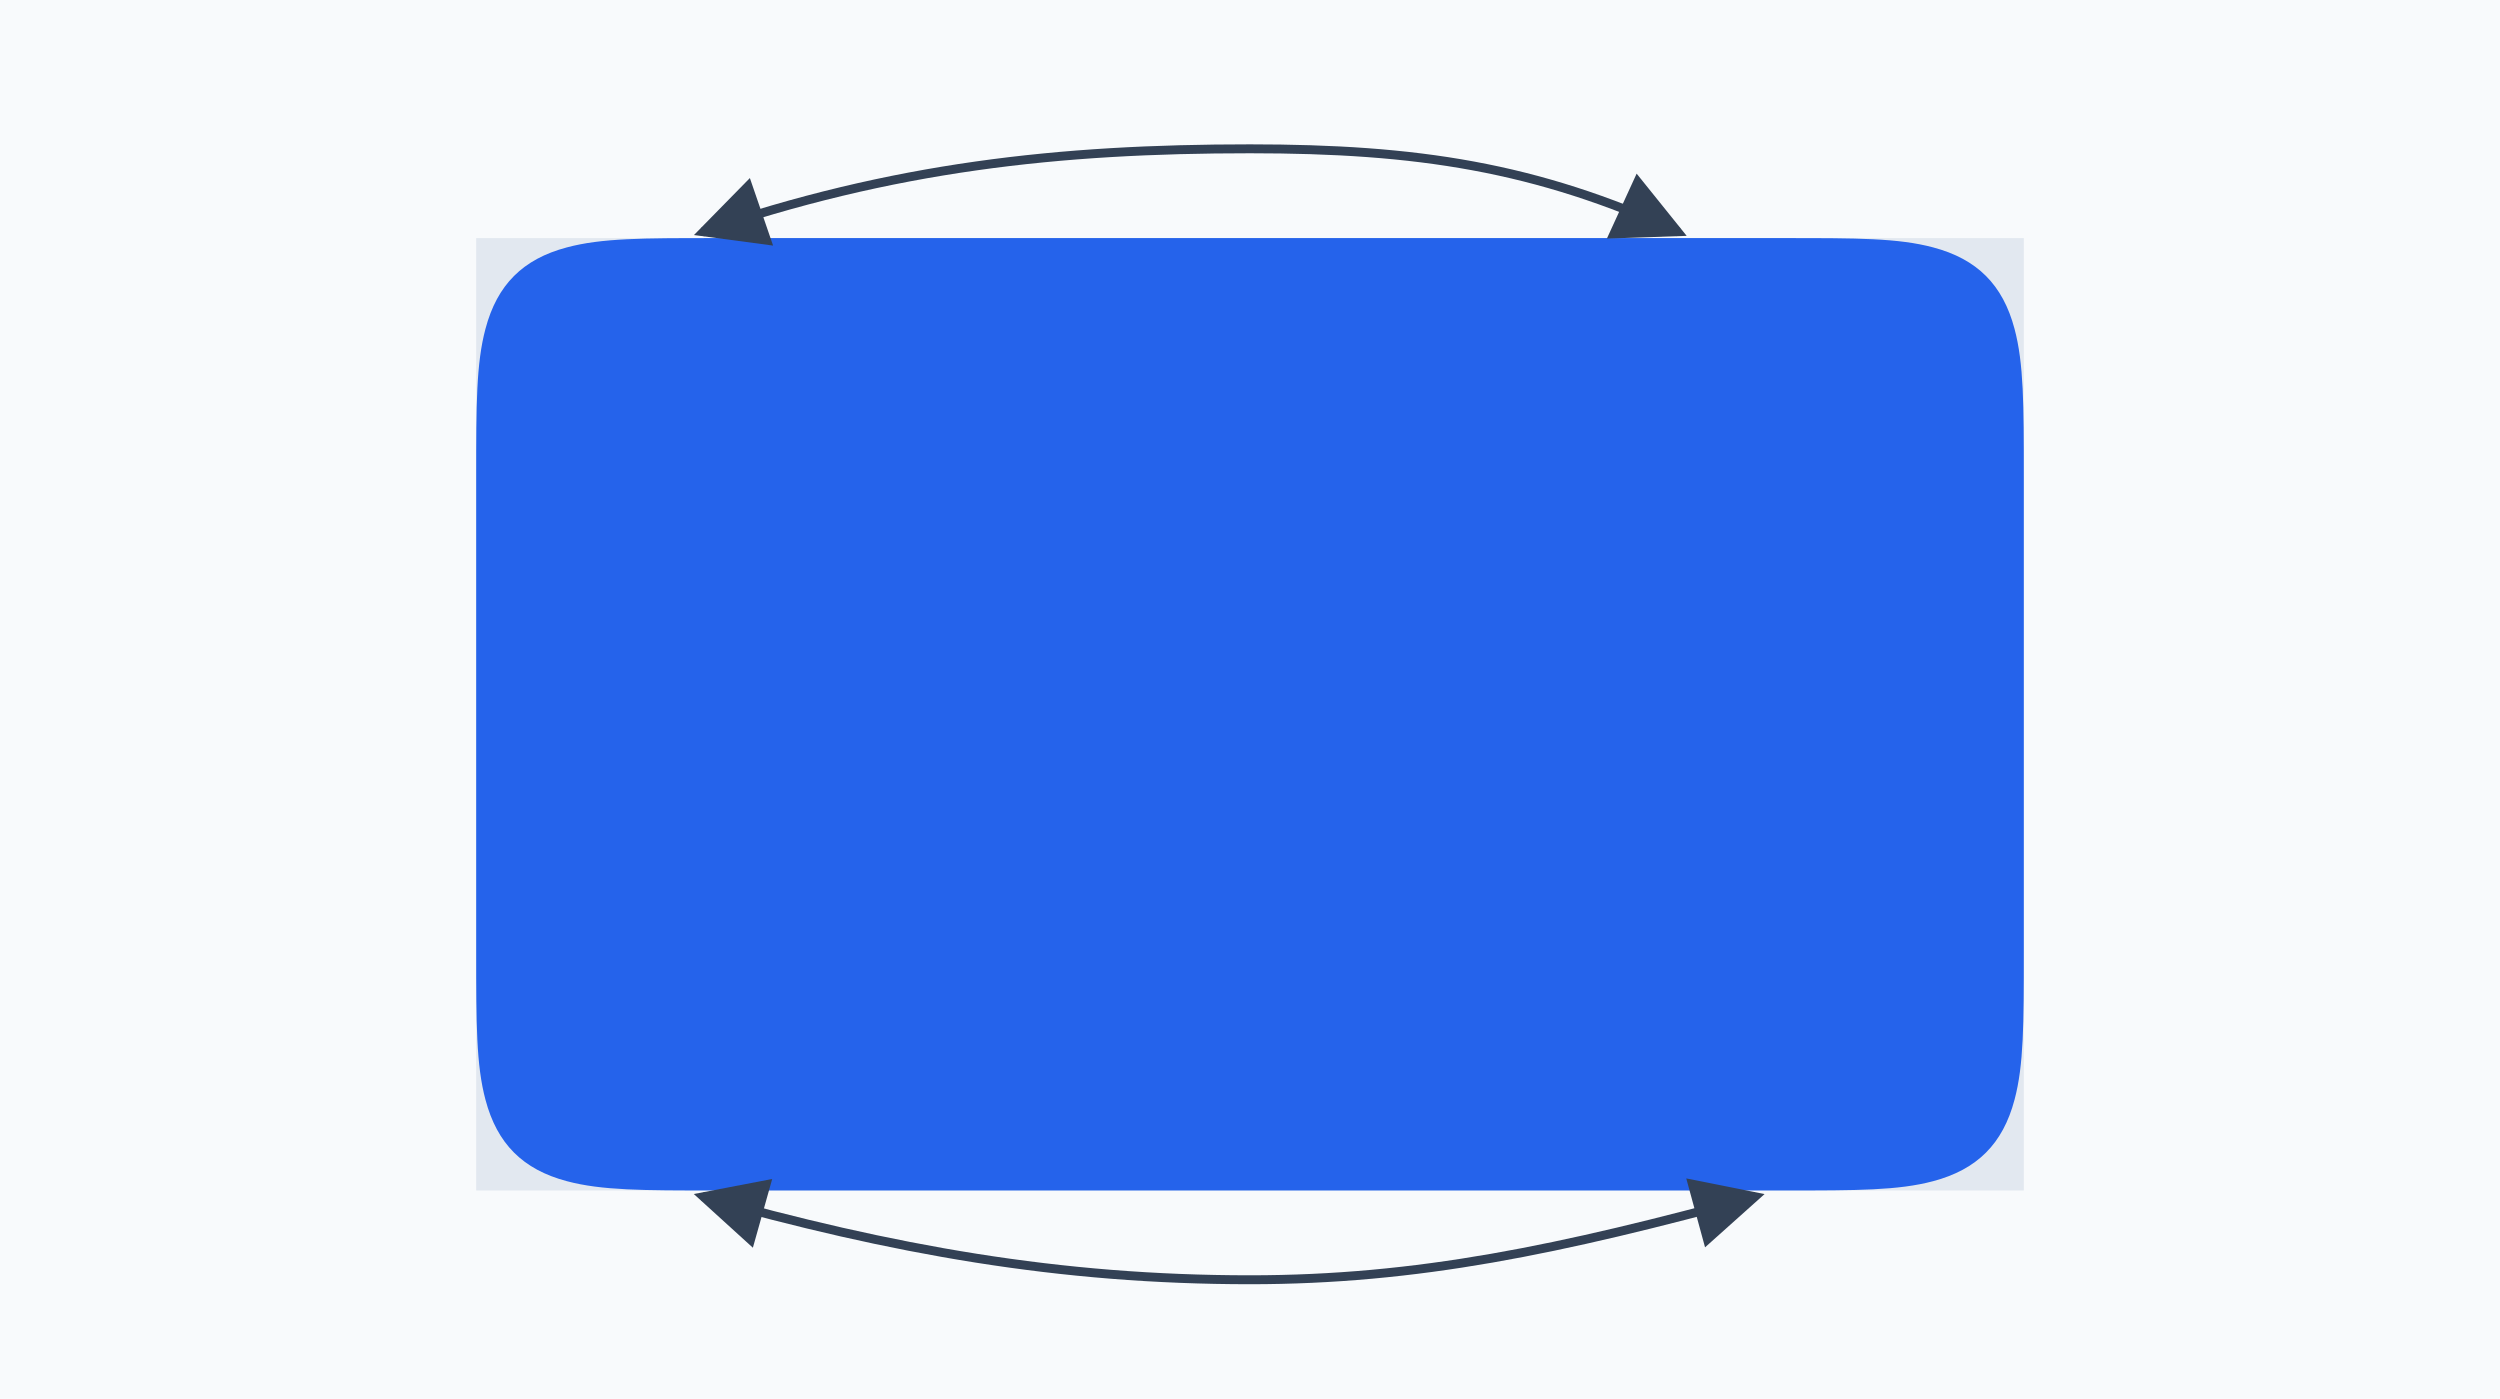
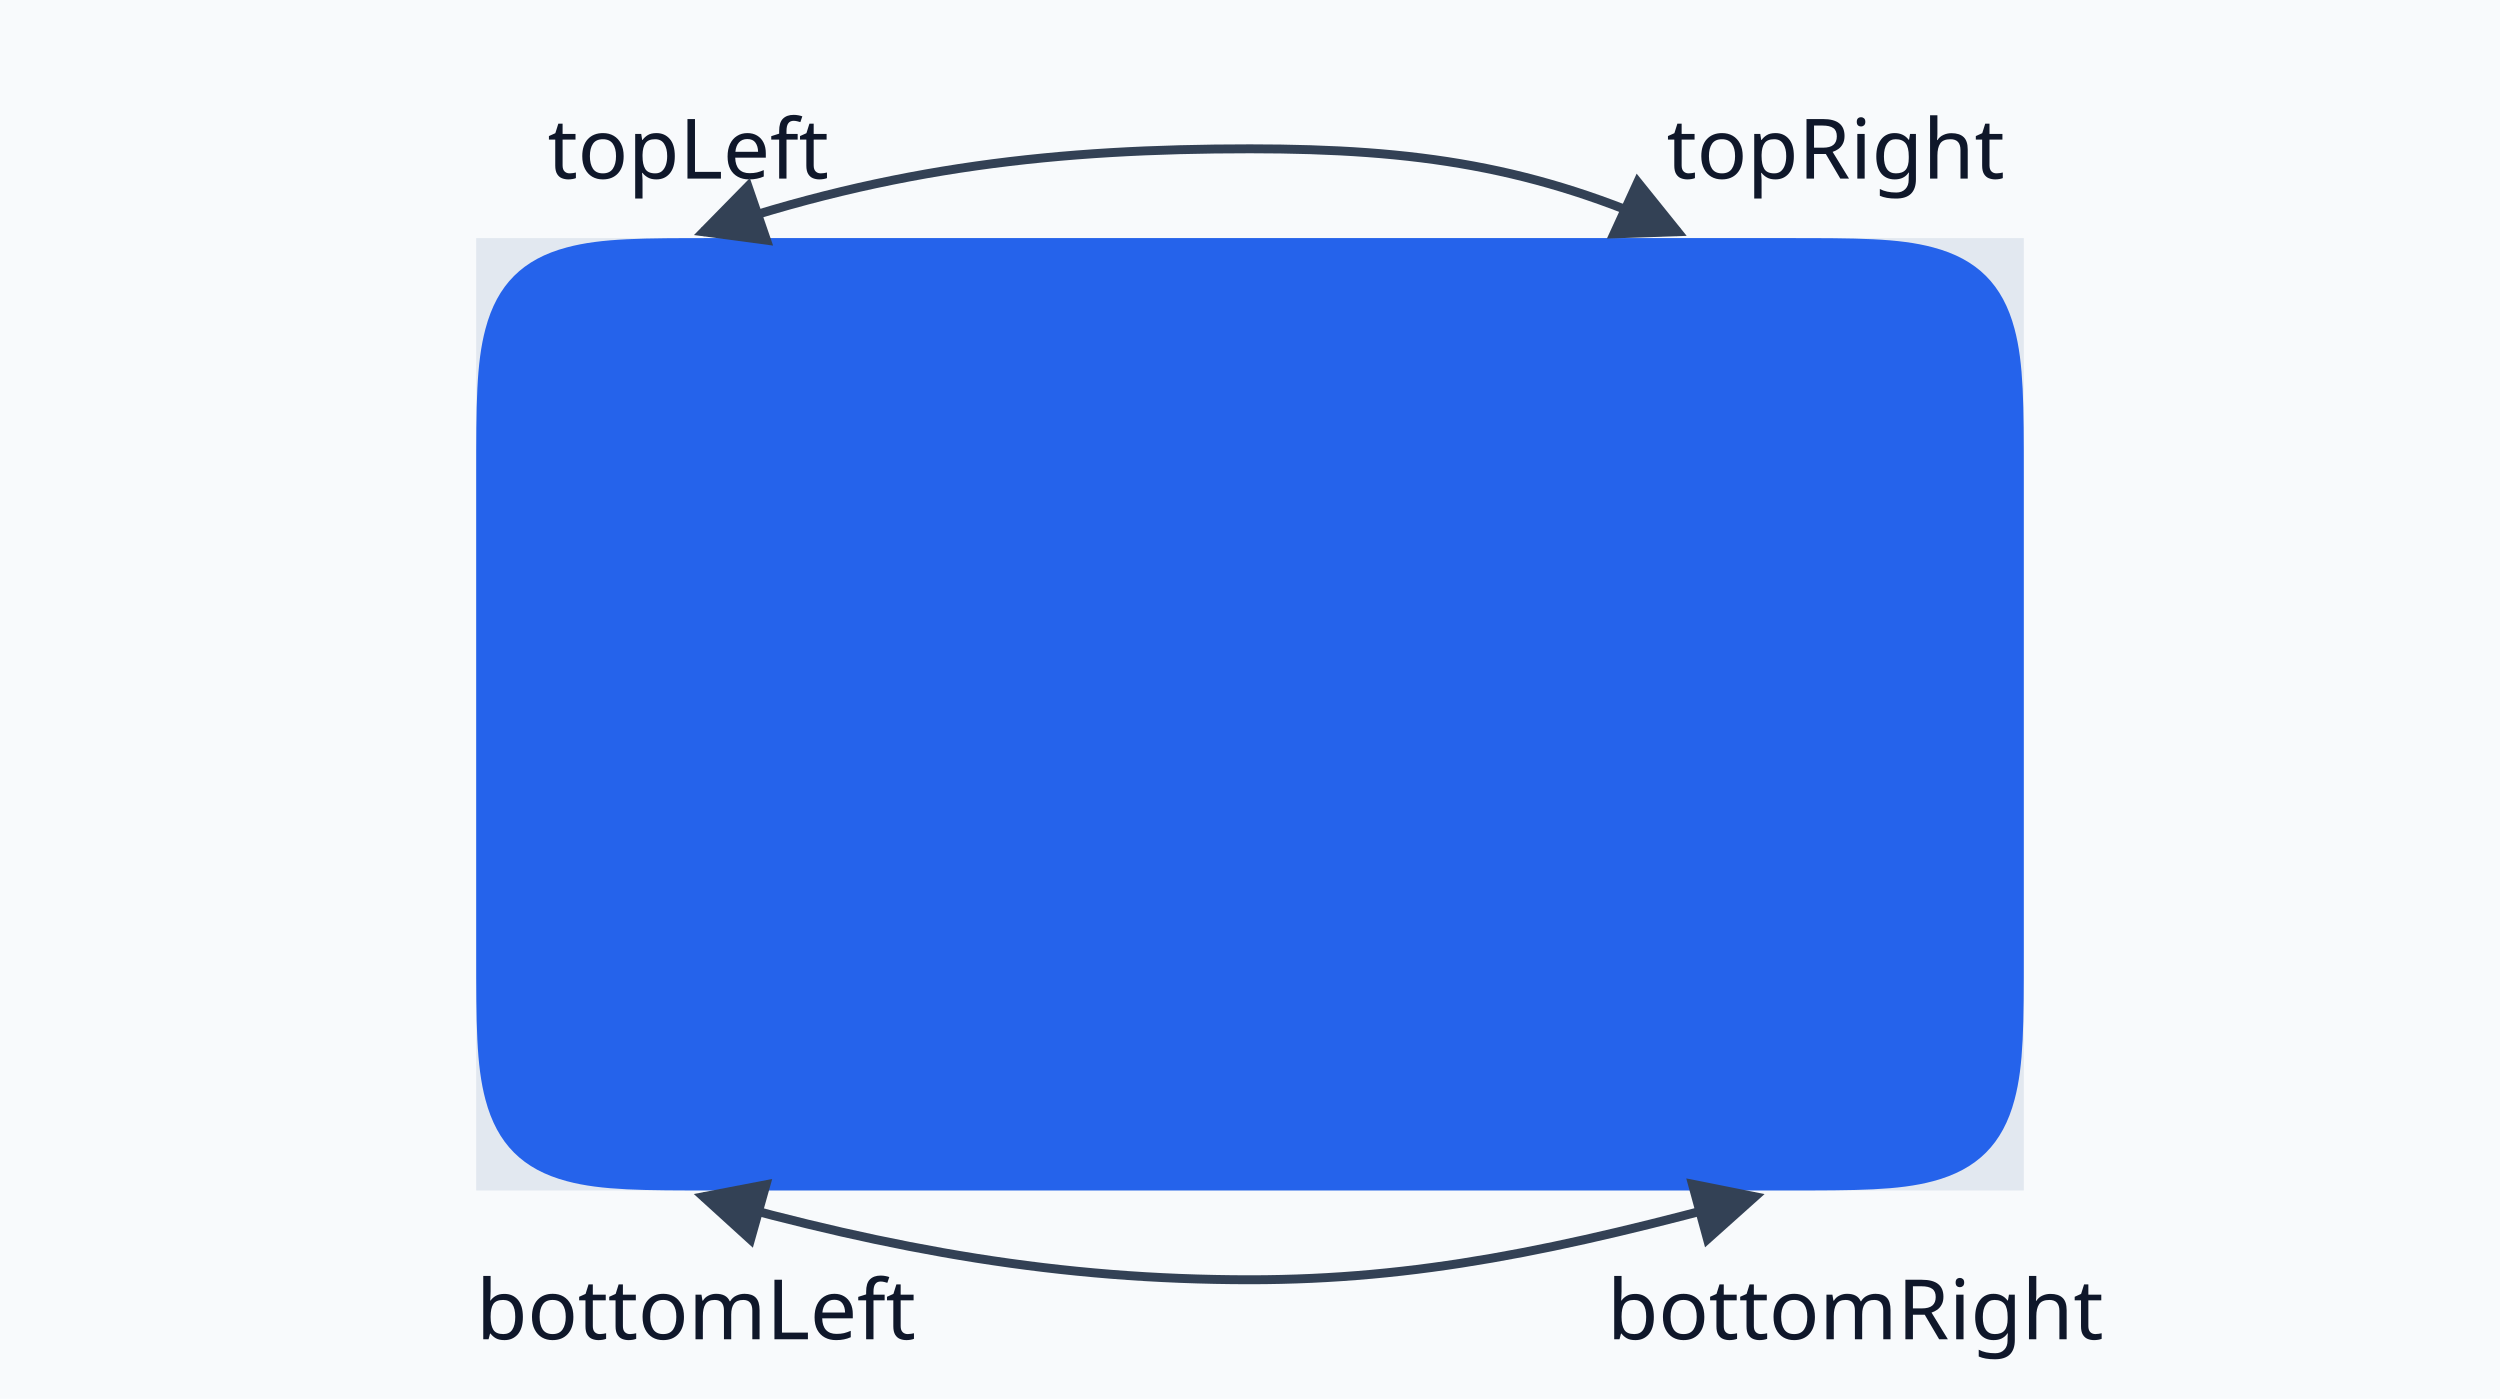
<svg xmlns="http://www.w3.org/2000/svg" viewBox="0 0 420 235" role="img" aria-labelledby="title desc">
  <rect width="420" height="235" fill="#f8fafc" />
  <rect x="80" y="40" width="260" height="160" rx="0" fill="#e2e8f0" />
  <path d="M 120 40 L 300 40 C 312 40 318.92 40 324.76 41.56 C 332.16 43.52 336.48 47.84 338.44 55.24 C 340 61.08 340 68 340 80 L 340 160 C 340 172 340 178.92 338.44 184.76 C 336.48 192.16 332.16 196.48 324.76 198.44 C 318.92 200 312 200 300 200 L 120 200 C 108 200 101.08 200 95.24 198.44 C 87.84 196.48 83.52 192.16 81.56 184.76 C 80 178.92 80 172 80 160 L 80 80 C 80 68 80 61.08 81.56 55.24 C 83.52 47.84 87.84 43.52 95.24 41.56 C 101.08 40 108 40 120 40 Z" fill="#2563eb" />
+   <g font-family="system-ui, sans-serif" font-size="14" fill="#0f172a">
+     <text x="92" y="30">topLeft</text>
+     <text x="280" y="30">topRight</text>
+     <text x="270" y="225">bottomRight</text>
+     <text x="80" y="225">bottomLeft</text>
+   </g>
  <g fill="none" stroke="#334155" stroke-width="1.5" marker-end="url(#arrow)">
    <path d="M 210 25 C 238 25 258 28 282 39" />
    <path d="M 210 25 C 178 25 150 28 118 39" />
    <path d="M 210 215 C 238 215 262 210 295 201" />
    <path d="M 210 215 C 178 215 150 210 118 201" />
  </g>
  <defs>
    <marker id="arrow" markerWidth="8" markerHeight="8" refX="7" refY="4" orient="auto">
      <path d="M 0 0 L 8 4 L 0 8 Z" fill="#334155" />
    </marker>
  </defs>
</svg>
